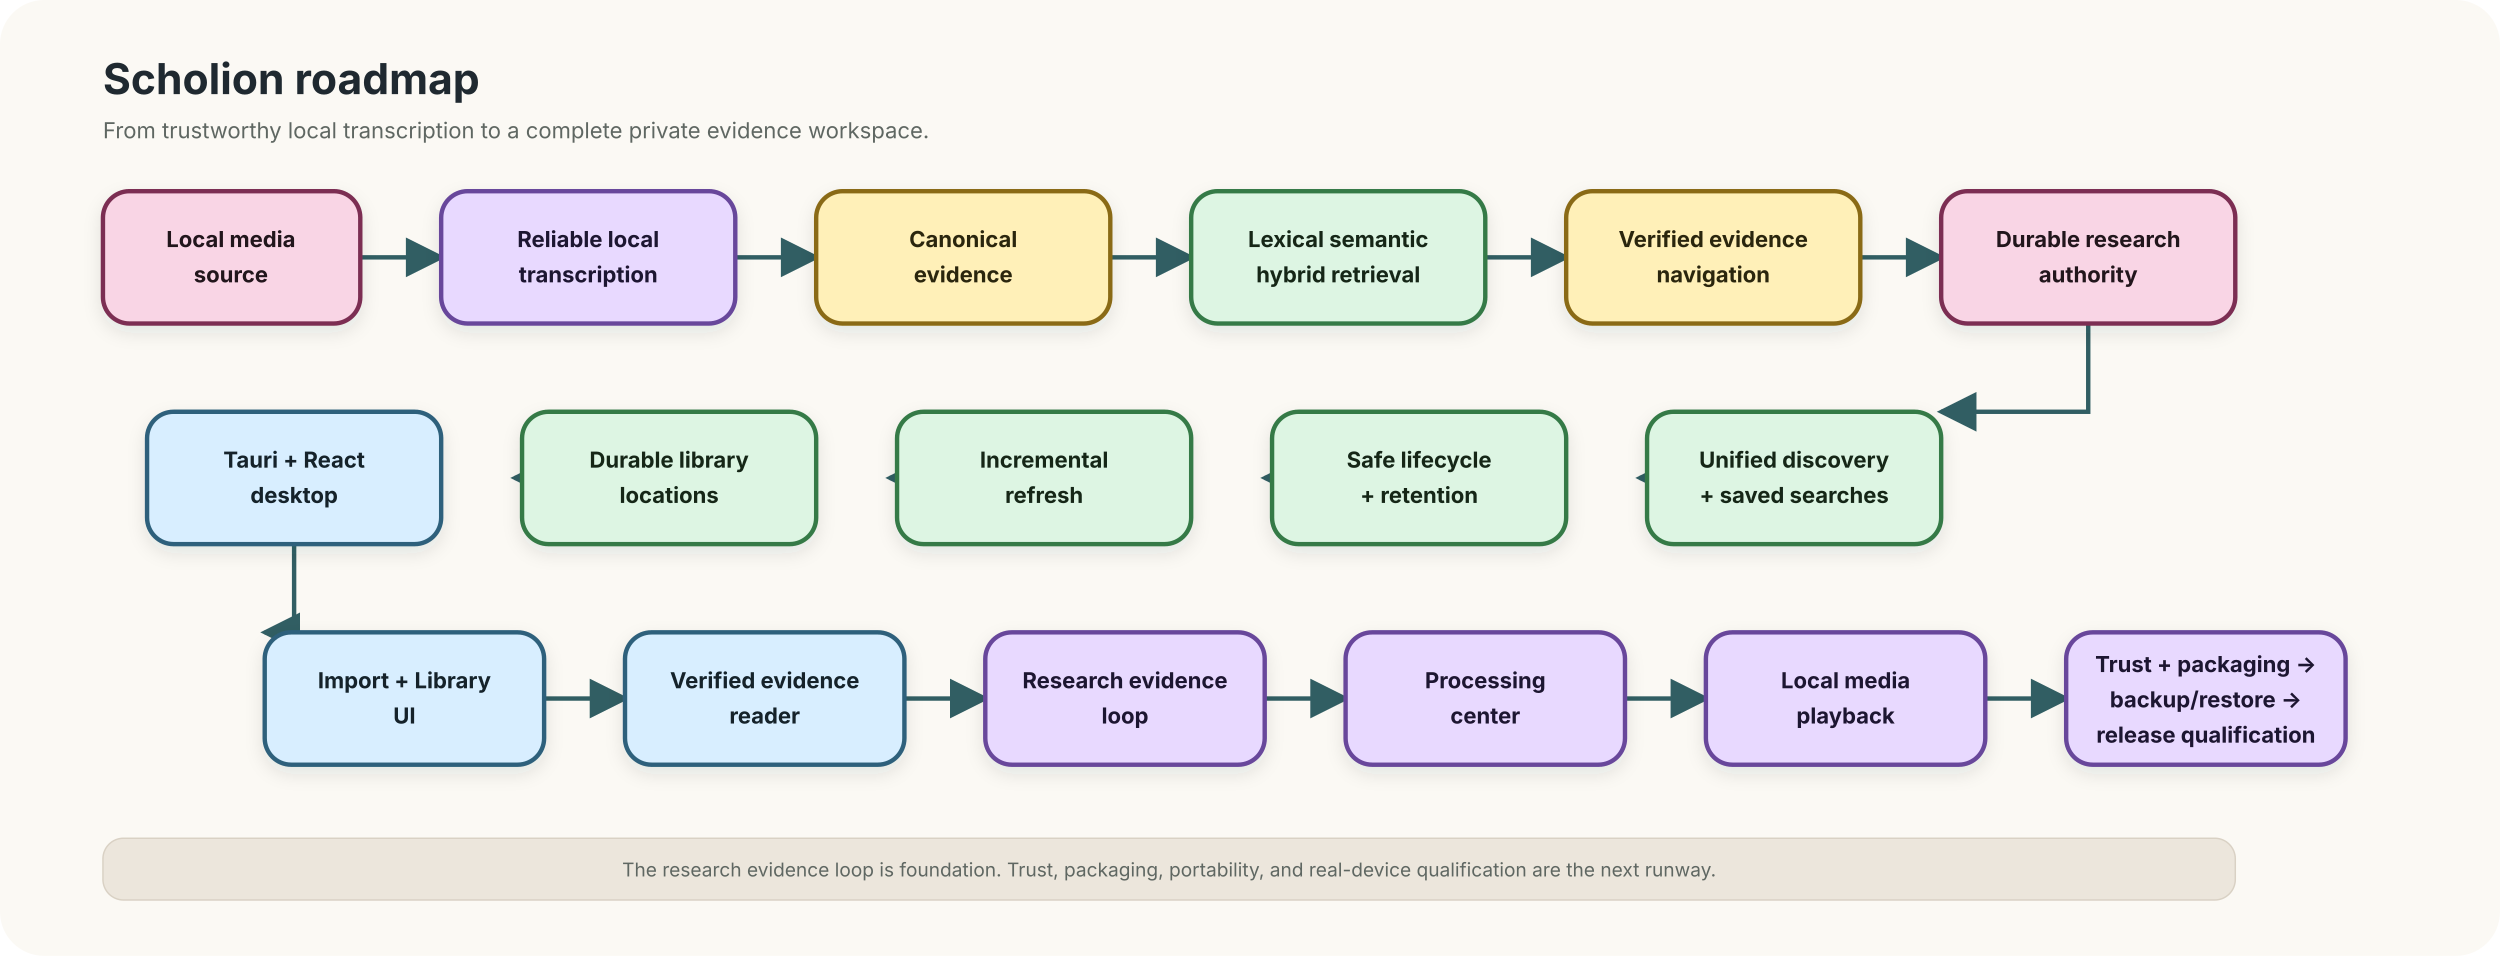
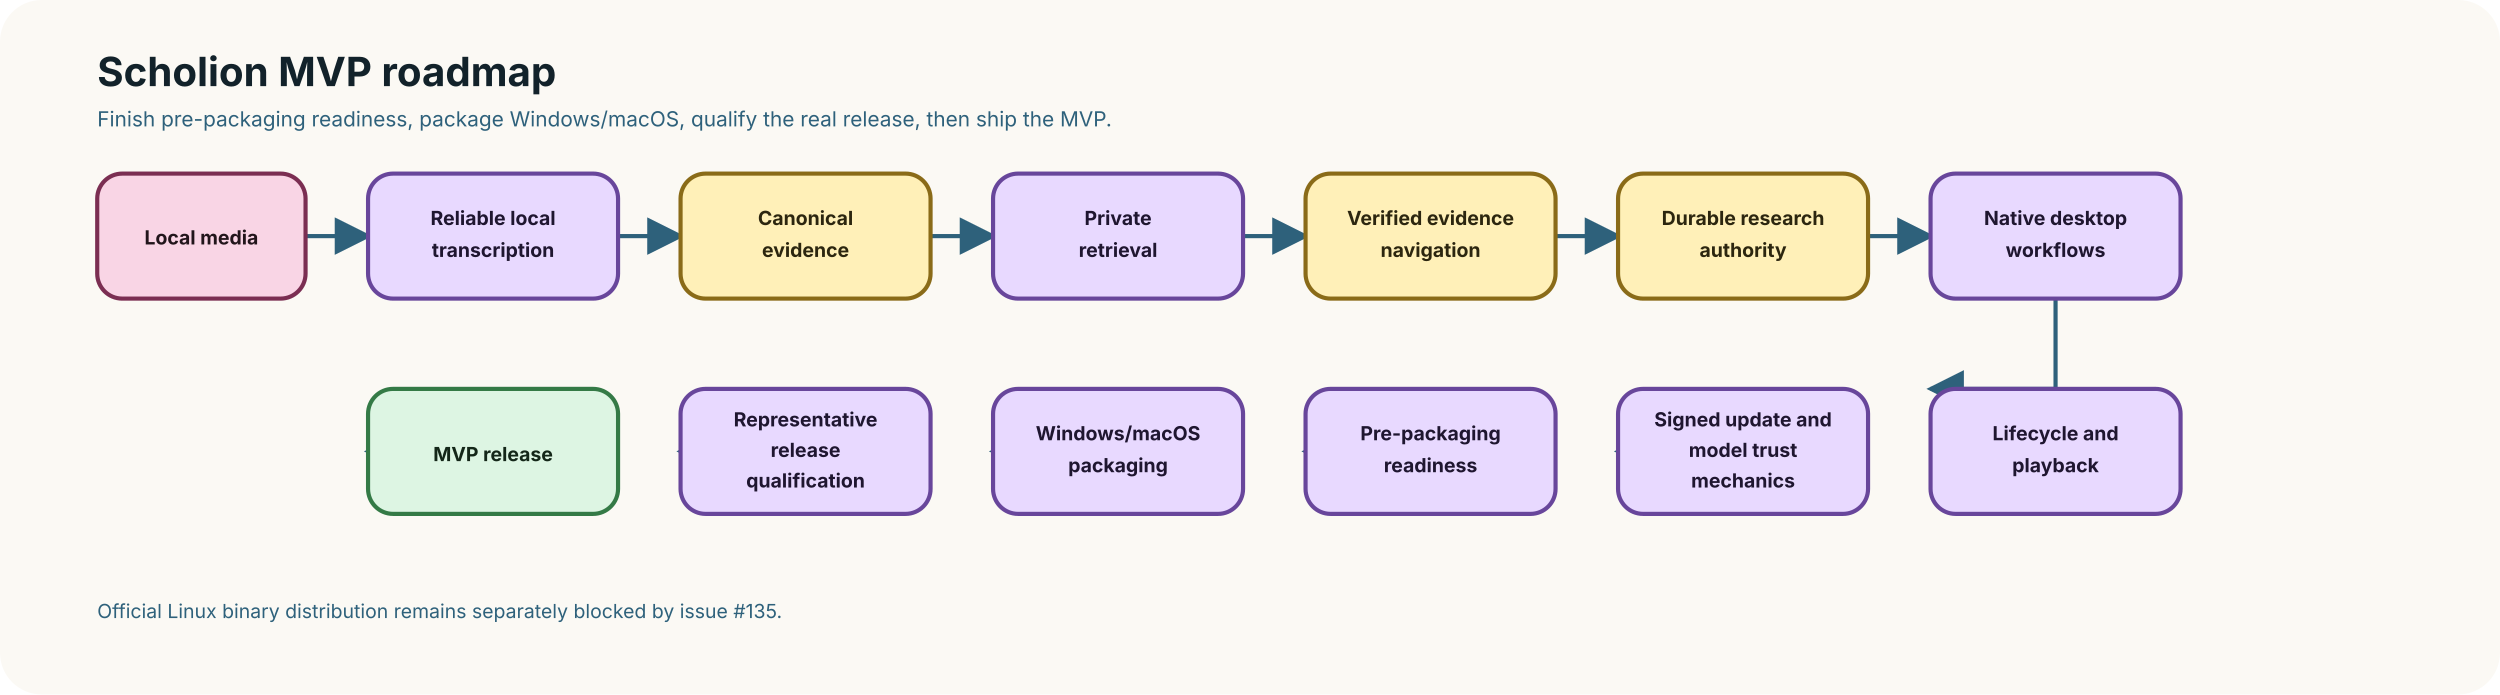
- <svg xmlns="http://www.w3.org/2000/svg" role="img" aria-labelledby="title desc" viewBox="0 0 1700 650">
+ <svg xmlns="http://www.w3.org/2000/svg" role="img" aria-labelledby="title desc" viewBox="0 0 1800 500">
  <defs>
    <marker id="arrow" markerWidth="9" markerHeight="9" refX="8" refY="4.5" orient="auto">
-       <path d="M0 0L9 4.5L0 9Z" fill="#315E63" />
+       <path d="M0 0L9 4.5L0 9Z" fill="#2E617B" />
    </marker>
-     <filter id="shadow" x="-20%" y="-20%" width="140%" height="140%">
-       <feDropShadow dx="0" dy="5" stdDeviation="6" flood-color="#1F2930" flood-opacity="0.10" />
-     </filter>
  </defs>
-   <rect width="1700" height="650" rx="30" fill="#FBF9F4" />
-   <text x="70" y="64" fill="#1F2930" font-family="Inter,Segoe UI,sans-serif" font-size="29" font-weight="700">Scholion roadmap</text>
-   <text x="70" y="94" fill="#5F6762" font-family="Inter,Segoe UI,sans-serif" font-size="15">From trustworthy local transcription to a complete private evidence workspace.</text>
-   <g stroke="#315E63" stroke-width="3" fill="none" marker-end="url(#arrow)">
-     <path d="M245 175H300" />
-     <path d="M500 175H555" />
-     <path d="M755 175H810" />
-     <path d="M1010 175H1065" />
-     <path d="M1265 175H1320" />
-     <path d="M1420 220V280H1320" />
-     <path d="M1170 325H1115" />
-     <path d="M915 325H860" />
-     <path d="M660 325H605" />
-     <path d="M405 325H350" />
-     <path d="M200 370V430H180" />
-     <path d="M370 475H425" />
-     <path d="M615 475H670" />
-     <path d="M860 475H915" />
-     <path d="M1105 475H1160" />
-     <path d="M1350 475H1405" />
+   <rect width="1800" height="500" rx="30" fill="#FBF9F4" />
+   <text x="70" y="62" fill="#12222A" font-family="Inter,Segoe UI,sans-serif" font-size="29" font-weight="700">Scholion MVP roadmap</text>
+   <text x="70" y="91" fill="#2E617B" font-family="Inter,Segoe UI,sans-serif" font-size="15">Finish pre-packaging readiness, package Windows/macOS, qualify the real release, then ship the MVP.</text>
+   <g stroke="#2E617B" stroke-width="3" fill="none" marker-end="url(#arrow)">
+     <path d="M220 170H265" />
+     <path d="M445 170H490" />
+     <path d="M670 170H715" />
+     <path d="M895 170H940" />
+     <path d="M1120 170H1165" />
+     <path d="M1345 170H1390" />
+     <path d="M1480 215V280H1390" />
+     <path d="M1210 325H1165" />
+     <path d="M985 325H940" />
+     <path d="M760 325H715" />
+     <path d="M535 325H490" />
+     <path d="M310 325H265" />
  </g>
-   <g filter="url(#shadow)" font-family="Inter,Segoe UI,sans-serif" font-size="15" font-weight="700">
+   <g font-family="Inter,Segoe UI,sans-serif" font-size="14" font-weight="700">
    <g>
-       <rect x="70" y="130" width="175" height="90" rx="18" fill="#F9D5E5" stroke="#7B2E52" stroke-width="3" />
-       <text x="157" y="168" text-anchor="middle" fill="#22151B">Local media</text>
-       <text x="157" y="192" text-anchor="middle" fill="#22151B">source</text>
+       <rect x="70" y="125" width="150" height="90" rx="18" fill="#F9D5E5" stroke="#7B2E52" stroke-width="3" />
+       <text x="145" y="176" text-anchor="middle" fill="#22151B">Local media</text>
    </g>
    <g>
-       <rect x="300" y="130" width="200" height="90" rx="18" fill="#E8D9FF" stroke="#68469B" stroke-width="3" />
-       <text x="400" y="168" text-anchor="middle" fill="#1F1630">Reliable local</text>
-       <text x="400" y="192" text-anchor="middle" fill="#1F1630">transcription</text>
+       <rect x="265" y="125" width="180" height="90" rx="18" fill="#E8D9FF" stroke="#68469B" stroke-width="3" />
+       <text x="355" y="162" text-anchor="middle" fill="#1F1630">Reliable local</text>
+       <text x="355" y="185" text-anchor="middle" fill="#1F1630">transcription</text>
    </g>
    <g>
-       <rect x="555" y="130" width="200" height="90" rx="18" fill="#FFF0B8" stroke="#8A6B18" stroke-width="3" />
-       <text x="655" y="168" text-anchor="middle" fill="#2C260F">Canonical</text>
-       <text x="655" y="192" text-anchor="middle" fill="#2C260F">evidence</text>
+       <rect x="490" y="125" width="180" height="90" rx="18" fill="#FFF0B8" stroke="#8A6B18" stroke-width="3" />
+       <text x="580" y="162" text-anchor="middle" fill="#2C260F">Canonical</text>
+       <text x="580" y="185" text-anchor="middle" fill="#2C260F">evidence</text>
    </g>
    <g>
-       <rect x="810" y="130" width="200" height="90" rx="18" fill="#DDF5E3" stroke="#347A46" stroke-width="3" />
-       <text x="910" y="168" text-anchor="middle" fill="#142719">Lexical semantic</text>
-       <text x="910" y="192" text-anchor="middle" fill="#142719">hybrid retrieval</text>
+       <rect x="715" y="125" width="180" height="90" rx="18" fill="#E8D9FF" stroke="#68469B" stroke-width="3" />
+       <text x="805" y="162" text-anchor="middle" fill="#1F1630">Private</text>
+       <text x="805" y="185" text-anchor="middle" fill="#1F1630">retrieval</text>
    </g>
    <g>
-       <rect x="1065" y="130" width="200" height="90" rx="18" fill="#FFF0B8" stroke="#8A6B18" stroke-width="3" />
-       <text x="1165" y="168" text-anchor="middle" fill="#2C260F">Verified evidence</text>
-       <text x="1165" y="192" text-anchor="middle" fill="#2C260F">navigation</text>
+       <rect x="940" y="125" width="180" height="90" rx="18" fill="#FFF0B8" stroke="#8A6B18" stroke-width="3" />
+       <text x="1030" y="162" text-anchor="middle" fill="#2C260F">Verified evidence</text>
+       <text x="1030" y="185" text-anchor="middle" fill="#2C260F">navigation</text>
    </g>
    <g>
-       <rect x="1320" y="130" width="200" height="90" rx="18" fill="#F9D5E5" stroke="#7B2E52" stroke-width="3" />
-       <text x="1420" y="168" text-anchor="middle" fill="#22151B">Durable research</text>
-       <text x="1420" y="192" text-anchor="middle" fill="#22151B">authority</text>
+       <rect x="1165" y="125" width="180" height="90" rx="18" fill="#FFF0B8" stroke="#8A6B18" stroke-width="3" />
+       <text x="1255" y="162" text-anchor="middle" fill="#2C260F">Durable research</text>
+       <text x="1255" y="185" text-anchor="middle" fill="#2C260F">authority</text>
    </g>
    <g>
-       <rect x="1120" y="280" width="200" height="90" rx="18" fill="#DDF5E3" stroke="#347A46" stroke-width="3" />
-       <text x="1220" y="318" text-anchor="middle" fill="#142719">Unified discovery</text>
-       <text x="1220" y="342" text-anchor="middle" fill="#142719">+ saved searches</text>
+       <rect x="1390" y="125" width="180" height="90" rx="18" fill="#E8D9FF" stroke="#68469B" stroke-width="3" />
+       <text x="1480" y="162" text-anchor="middle" fill="#1F1630">Native desktop</text>
+       <text x="1480" y="185" text-anchor="middle" fill="#1F1630">workflows</text>
    </g>
    <g>
-       <rect x="865" y="280" width="200" height="90" rx="18" fill="#DDF5E3" stroke="#347A46" stroke-width="3" />
-       <text x="965" y="318" text-anchor="middle" fill="#142719">Safe lifecycle</text>
-       <text x="965" y="342" text-anchor="middle" fill="#142719">+ retention</text>
+       <rect x="1390" y="280" width="180" height="90" rx="18" fill="#E8D9FF" stroke="#68469B" stroke-width="3" />
+       <text x="1480" y="317" text-anchor="middle" fill="#1F1630">Lifecycle and</text>
+       <text x="1480" y="340" text-anchor="middle" fill="#1F1630">playback</text>
    </g>
    <g>
-       <rect x="610" y="280" width="200" height="90" rx="18" fill="#DDF5E3" stroke="#347A46" stroke-width="3" />
-       <text x="710" y="318" text-anchor="middle" fill="#142719">Incremental</text>
-       <text x="710" y="342" text-anchor="middle" fill="#142719">refresh</text>
+       <rect x="1165" y="280" width="180" height="90" rx="18" fill="#E8D9FF" stroke="#68469B" stroke-width="3" />
+       <text x="1255" y="307" text-anchor="middle" fill="#1F1630">Signed update and</text>
+       <text x="1255" y="329" text-anchor="middle" fill="#1F1630">model trust</text>
+       <text x="1255" y="351" text-anchor="middle" fill="#1F1630">mechanics</text>
    </g>
    <g>
-       <rect x="355" y="280" width="200" height="90" rx="18" fill="#DDF5E3" stroke="#347A46" stroke-width="3" />
-       <text x="455" y="318" text-anchor="middle" fill="#142719">Durable library</text>
-       <text x="455" y="342" text-anchor="middle" fill="#142719">locations</text>
+       <rect x="940" y="280" width="180" height="90" rx="18" fill="#E8D9FF" stroke="#68469B" stroke-width="3" />
+       <text x="1030" y="317" text-anchor="middle" fill="#1F1630">Pre-packaging</text>
+       <text x="1030" y="340" text-anchor="middle" fill="#1F1630">readiness</text>
    </g>
    <g>
-       <rect x="100" y="280" width="200" height="90" rx="18" fill="#D8EEFF" stroke="#2E617B" stroke-width="3" />
-       <text x="200" y="318" text-anchor="middle" fill="#12222A">Tauri + React</text>
-       <text x="200" y="342" text-anchor="middle" fill="#12222A">desktop</text>
+       <rect x="715" y="280" width="180" height="90" rx="18" fill="#E8D9FF" stroke="#68469B" stroke-width="3" />
+       <text x="805" y="317" text-anchor="middle" fill="#1F1630">Windows/macOS</text>
+       <text x="805" y="340" text-anchor="middle" fill="#1F1630">packaging</text>
    </g>
    <g>
-       <rect x="180" y="430" width="190" height="90" rx="18" fill="#D8EEFF" stroke="#2E617B" stroke-width="3" />
-       <text x="275" y="468" text-anchor="middle" fill="#12222A">Import + Library</text>
-       <text x="275" y="492" text-anchor="middle" fill="#12222A">UI</text>
+       <rect x="490" y="280" width="180" height="90" rx="18" fill="#E8D9FF" stroke="#68469B" stroke-width="3" />
+       <text x="580" y="307" text-anchor="middle" fill="#1F1630">Representative</text>
+       <text x="580" y="329" text-anchor="middle" fill="#1F1630">release</text>
+       <text x="580" y="351" text-anchor="middle" fill="#1F1630">qualification</text>
    </g>
    <g>
-       <rect x="425" y="430" width="190" height="90" rx="18" fill="#D8EEFF" stroke="#2E617B" stroke-width="3" />
-       <text x="520" y="468" text-anchor="middle" fill="#12222A">Verified evidence</text>
-       <text x="520" y="492" text-anchor="middle" fill="#12222A">reader</text>
-     </g>
-     <g>
-       <rect x="670" y="430" width="190" height="90" rx="18" fill="#E8D9FF" stroke="#68469B" stroke-width="3" />
-       <text x="765" y="468" text-anchor="middle" fill="#1F1630">Research evidence</text>
-       <text x="765" y="492" text-anchor="middle" fill="#1F1630">loop</text>
-     </g>
-     <g>
-       <rect x="915" y="430" width="190" height="90" rx="18" fill="#E8D9FF" stroke="#68469B" stroke-width="3" />
-       <text x="1010" y="468" text-anchor="middle" fill="#1F1630">Processing</text>
-       <text x="1010" y="492" text-anchor="middle" fill="#1F1630">center</text>
-     </g>
-     <g>
-       <rect x="1160" y="430" width="190" height="90" rx="18" fill="#E8D9FF" stroke="#68469B" stroke-width="3" />
-       <text x="1255" y="468" text-anchor="middle" fill="#1F1630">Local media</text>
-       <text x="1255" y="492" text-anchor="middle" fill="#1F1630">playback</text>
-     </g>
-     <g>
-       <rect x="1405" y="430" width="190" height="90" rx="18" fill="#E8D9FF" stroke="#68469B" stroke-width="3" />
-       <text x="1500" y="457" text-anchor="middle" fill="#1F1630">Trust + packaging →</text>
-       <text x="1500" y="481" text-anchor="middle" fill="#1F1630">backup/restore →</text>
-       <text x="1500" y="505" text-anchor="middle" fill="#1F1630">release qualification</text>
+       <rect x="265" y="280" width="180" height="90" rx="18" fill="#DDF5E3" stroke="#347A46" stroke-width="3" />
+       <text x="355" y="332" text-anchor="middle" fill="#142719">MVP release</text>
    </g>
  </g>
-   <g font-family="Inter,Segoe UI,sans-serif" font-size="13">
-     <rect x="70" y="570" width="1450" height="42" rx="14" fill="#ECE6DC" stroke="#D9D1C4" />
-     <text x="795" y="596" text-anchor="middle" fill="#5F6762">The research evidence loop is foundation. Trust, packaging, portability, and real-device qualification are the next runway.</text>
-   </g>
+   <text x="70" y="445" fill="#2E617B" font-family="Inter,Segoe UI,sans-serif" font-size="14">Official Linux binary distribution remains separately blocked by issue #135.</text>
</svg>
